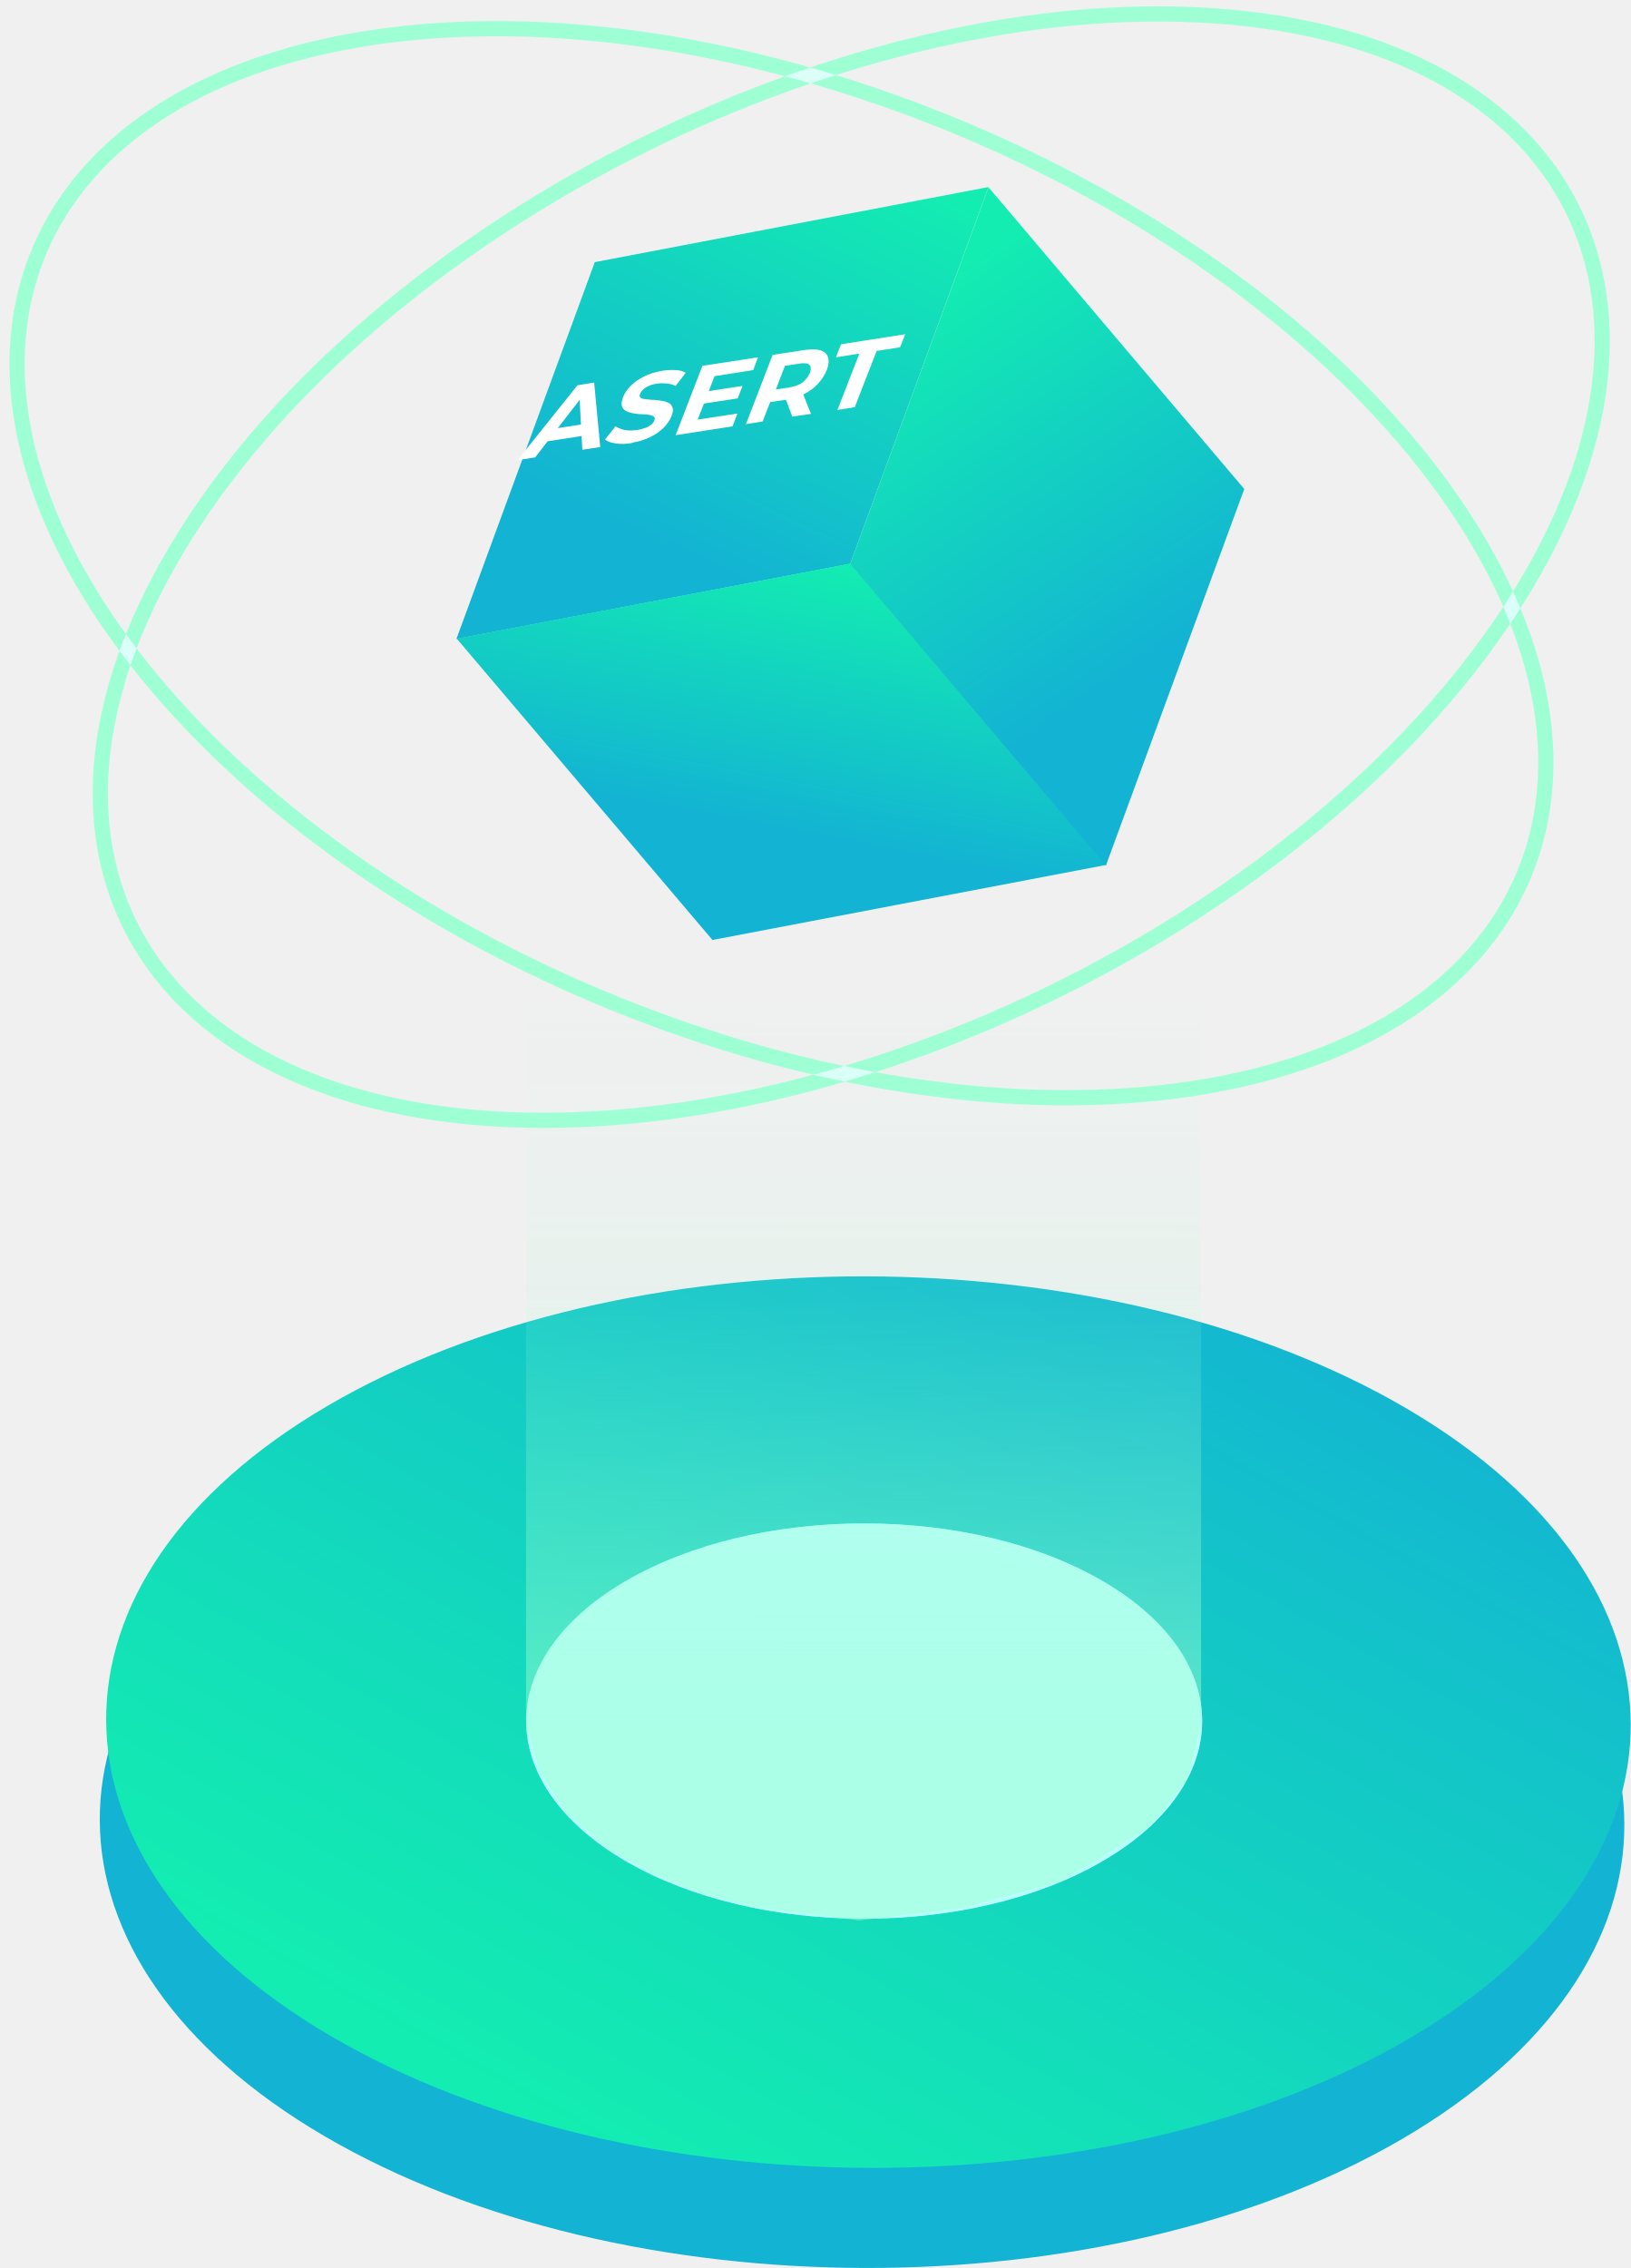
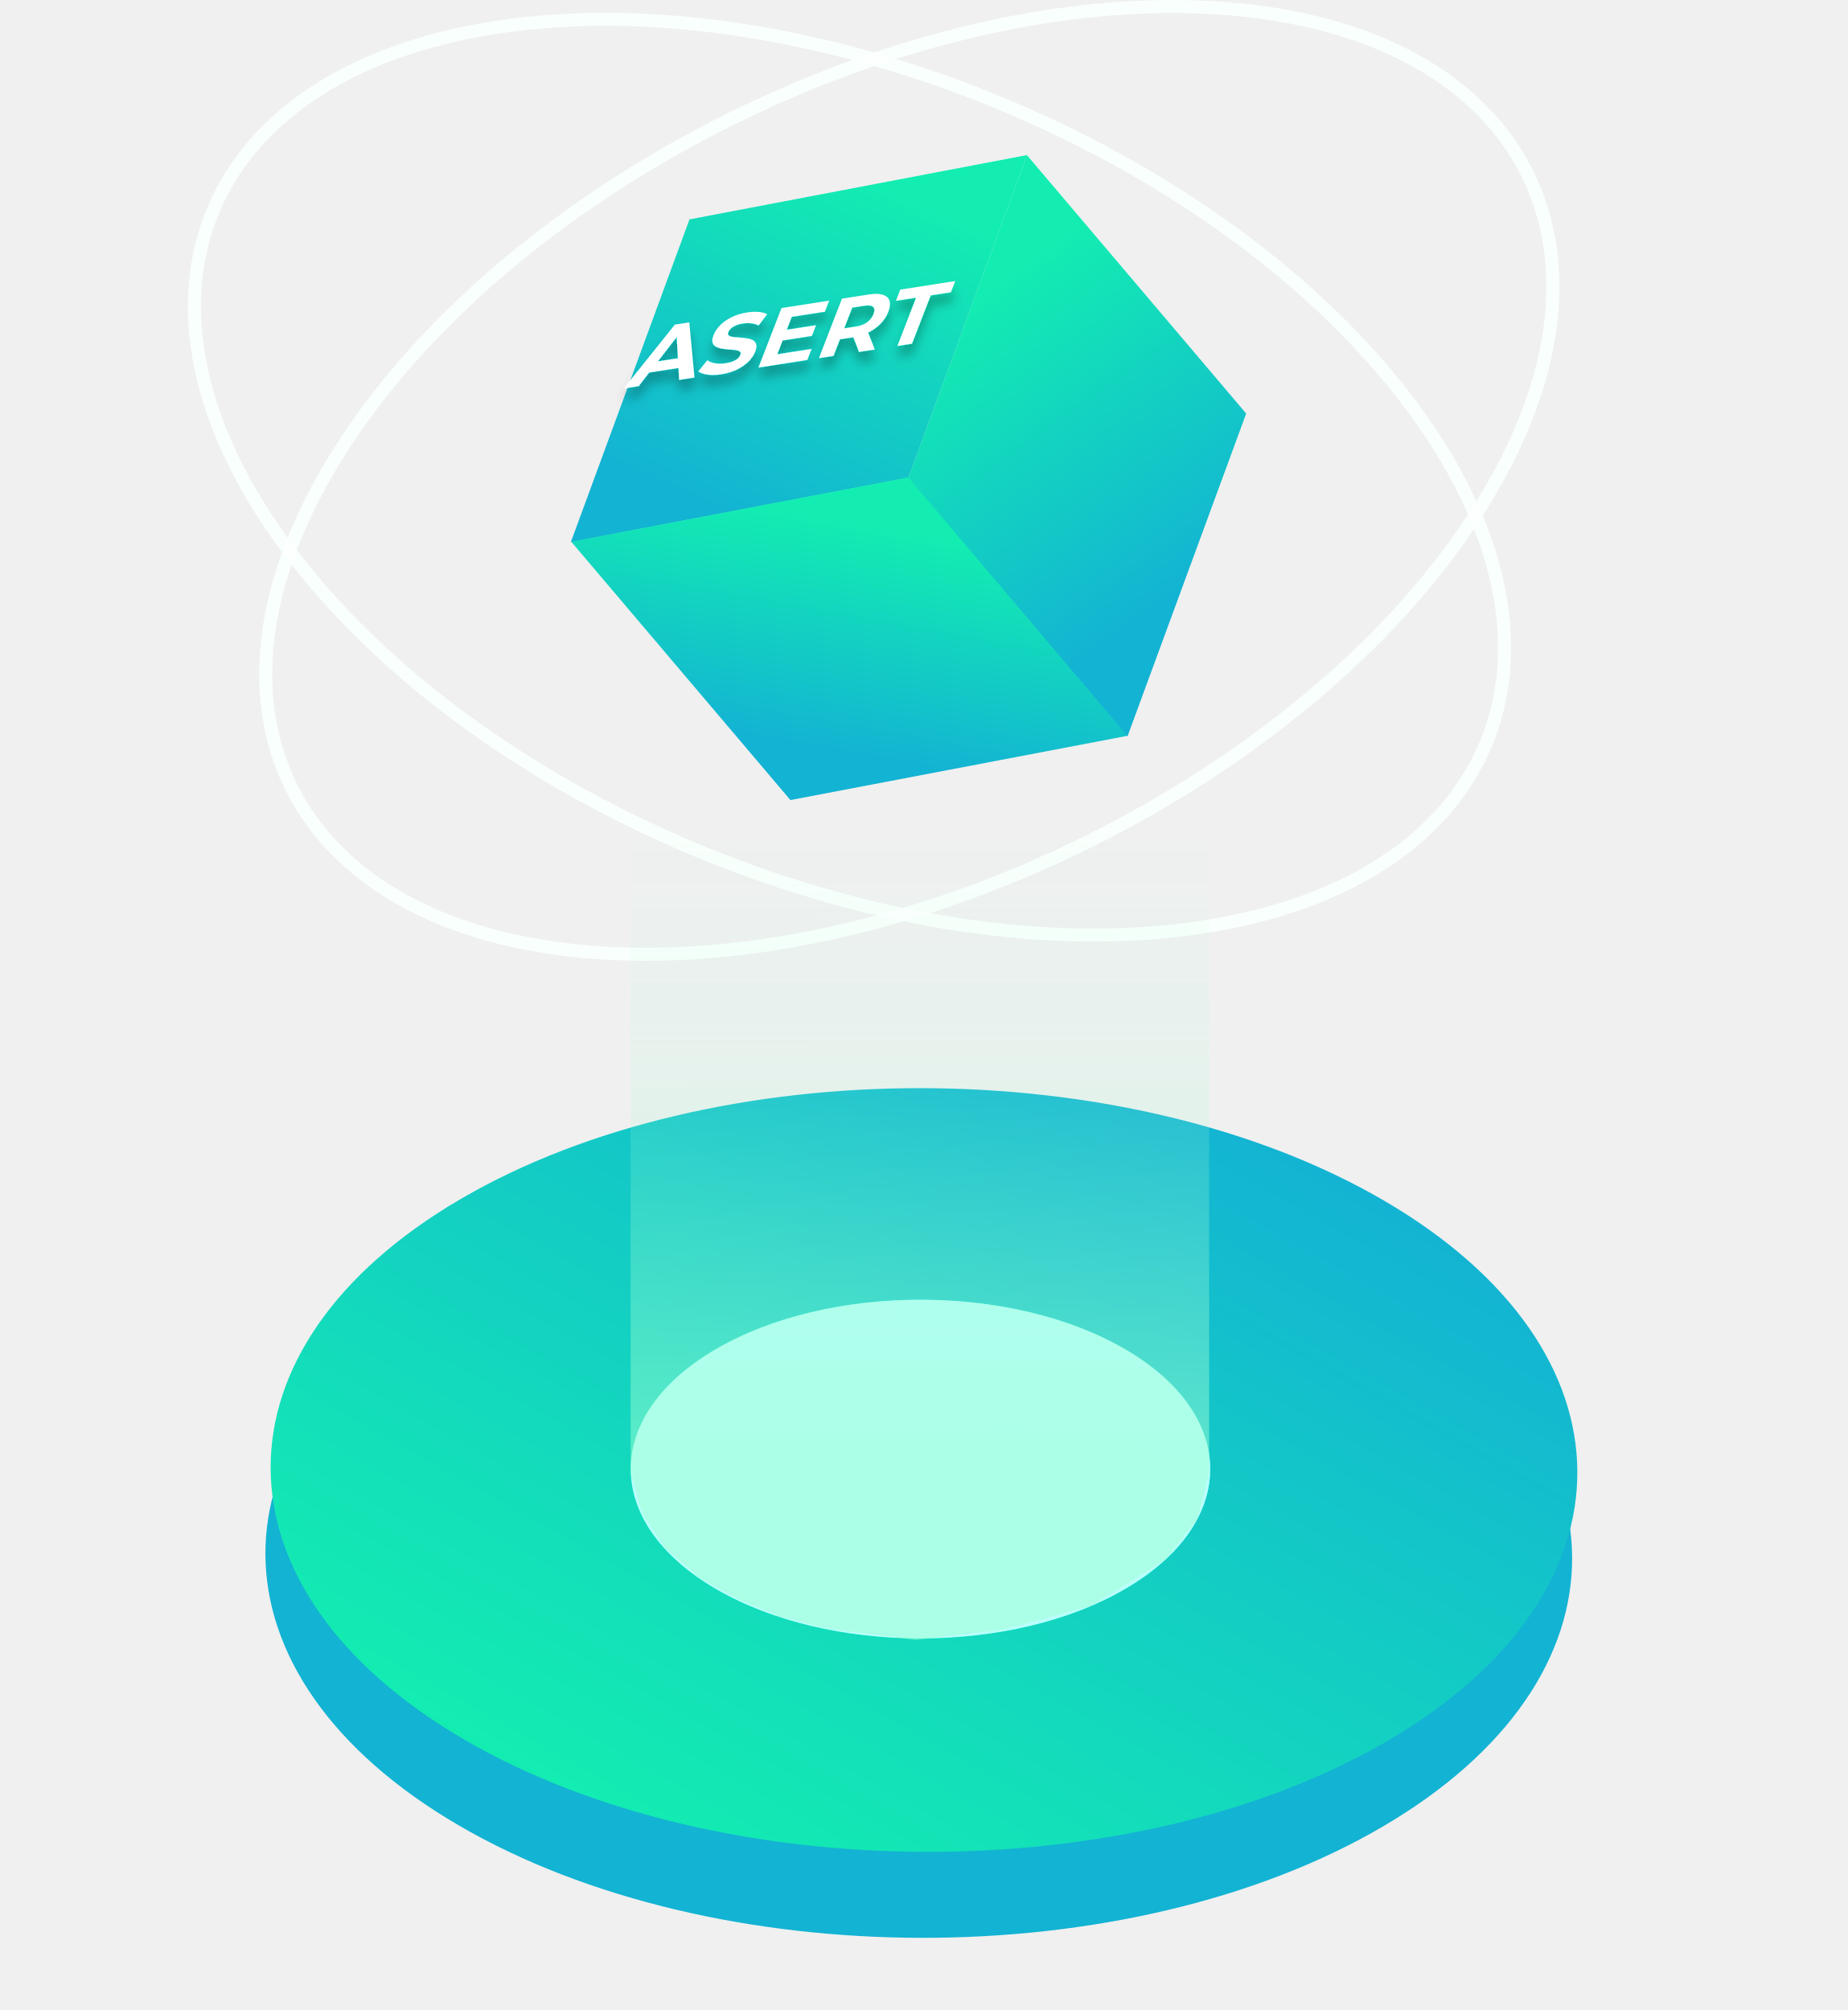
- <svg xmlns="http://www.w3.org/2000/svg" version="1.1" viewBox="0 0 536.3 745.8">
+ <svg xmlns="http://www.w3.org/2000/svg" fill="none" viewBox="25 24.04 709.14 771.5">
+   <path d="M555.44 725.247C457.846 782.298 299.098 781.996 200.867 724.573C102.636 667.149 102.119 574.35 199.713 517.299C297.306 460.249 456.054 460.551 554.285 517.974C652.517 575.397 653.033 668.197 555.44 725.247Z" fill="#13B3D3" />
+   <ellipse cx="206.024" cy="204.687" rx="206.024" ry="204.687" transform="matrix(0.863313 0.504669 -0.863313 0.504669 378.422 381)" fill="url(#paint0_linear_149_23)" />
+   <g style="mix-blend-mode:screen">
+     <ellipse cx="91.071" cy="91.054" rx="91.071" ry="91.054" transform="matrix(0.863313 0.504669 -0.863313 0.504669 378.219 496)" fill="#33FFA3" />
+   </g>
+   <g style="mix-blend-mode:screen">
+     <ellipse cx="91.071" cy="91.054" rx="91.071" ry="91.054" transform="matrix(0.863313 0.504669 -0.863313 0.504669 378.219 496)" fill="#9FFFD4" />
+   </g>
+   <g style="mix-blend-mode:screen">
+     <path d="M485.913 379.974C368.84 397.692 213.47 334.758 138.925 239.301C64.38 143.844 99.003 52.157 216.076 34.439C333.149 16.721 488.519 79.655 563.063 175.112C637.608 270.569 602.985 362.256 485.913 379.974Z" stroke="#9FFFD4" stroke-width="5" />
+   </g>
+   <g style="mix-blend-mode:screen">
+     <path d="M592.893 219.061C529.869 319.3 380.753 395.883 259.78 390.014C138.807 384.144 91.971 298.053 154.995 197.814C218.019 97.575 367.134 20.991 488.108 26.861C609.081 32.731 655.917 118.822 592.893 219.061Z" stroke="#9FFFD4" stroke-width="5" />
+   </g>
+   <rect width="131.893" height="131.977" transform="matrix(0.98231 -0.187261 -0.344987 0.938607 289.586 108.247)" fill="url(#paint1_linear_149_23)" />
+   <rect width="131.893" height="130.029" transform="matrix(0.98231 -0.187261 0.646869 0.762601 244.211 231.967)" fill="url(#paint2_linear_149_23)" />
+   <rect width="131.893" height="130.029" transform="matrix(0.344987 -0.938607 0.646869 0.762601 373.602 207.406)" fill="url(#paint3_linear_149_23)" />
+   <path d="M267 240H489V589L484.5 607L472.5 622.5L443.5 640.5L410 649.5L376.5 653.5L341.5 649L324.5 644.5L308.5 638L294 630L280.5 618.5L271.5 605L267 589V240Z" fill="url(#paint4_linear_149_23)" />
+   <g filter="url(#filter0_d_149_23)">
+     <path d="M264.341 173.159L283.978 148.636L289.512 147.776L291.49 168.941L285.61 169.855L284.567 151.06L286.781 150.716L270.082 172.267L264.341 173.159ZM271.632 167.425L274.673 163.18L287.124 161.245L287.091 165.023L271.632 167.425ZM301.804 167.707C299.868 168.008 298.104 168.057 296.514 167.854C294.933 167.629 293.752 167.209 292.972 166.594L296.416 162.317C297.184 162.852 298.182 163.239 299.412 163.477C300.673 163.69 302.03 163.684 303.482 163.458C304.589 163.286 305.514 163.051 306.259 162.751C307.035 162.426 307.656 162.053 308.122 161.633C308.588 161.213 308.914 160.764 309.099 160.285C309.335 159.676 309.267 159.237 308.894 158.967C308.53 158.676 307.975 158.486 307.23 158.398C306.492 158.287 305.654 158.213 304.716 158.175C303.808 158.111 302.907 158.006 302.01 157.859C301.137 157.708 300.377 157.458 299.733 157.108C299.088 156.759 298.652 156.233 298.425 155.532C298.221 154.828 298.355 153.866 298.827 152.648C299.333 151.342 300.161 150.099 301.312 148.918C302.494 147.712 303.956 146.677 305.699 145.813C307.474 144.924 309.503 144.302 311.785 143.948C313.307 143.711 314.738 143.652 316.079 143.771C317.428 143.868 318.537 144.166 319.406 144.665L316.122 148.949C315.228 148.515 314.271 148.244 313.251 148.137C312.239 148.008 311.191 148.028 310.107 148.196C309.024 148.364 308.09 148.622 307.305 148.969C306.521 149.316 305.903 149.708 305.452 150.146C305.009 150.563 304.69 151.021 304.497 151.522C304.269 152.109 304.337 152.548 304.701 152.84C305.074 153.109 305.633 153.288 306.379 153.377C307.124 153.465 307.951 153.541 308.858 153.605C309.788 153.665 310.694 153.759 311.576 153.888C312.481 154.013 313.256 154.251 313.901 154.6C314.545 154.95 314.97 155.477 315.174 156.182C315.401 156.883 315.282 157.832 314.819 159.028C314.322 160.312 313.486 161.546 312.313 162.731C311.139 163.915 309.665 164.952 307.89 165.841C306.139 166.727 304.11 167.348 301.804 167.707ZM326.493 150.681L338.148 148.87L336.555 152.982L324.9 154.793L326.493 150.681ZM323.268 160.016L336.444 157.969L334.801 162.212L316.056 165.124L324.904 142.278L343.199 139.435L341.556 143.678L328.829 145.655L323.268 160.016ZM339.259 161.519L348.107 138.672L358.586 137.044C360.753 136.708 362.49 136.755 363.797 137.186C365.112 137.595 365.956 138.353 366.329 139.461C366.702 140.569 366.555 141.982 365.889 143.701C365.232 145.398 364.237 146.933 362.904 148.306C361.579 149.657 360.006 150.781 358.185 151.677C356.365 152.573 354.371 153.19 352.203 153.527L344.837 154.671L348.224 151.967L344.862 160.649L339.259 161.519ZM354.65 159.128L351.808 151.778L357.791 150.849L360.702 158.188L354.65 159.128ZM347.997 152.554L346.467 150.461L353.522 149.365C355.252 149.096 356.678 148.547 357.8 147.718C358.932 146.868 359.737 145.822 360.218 144.582C360.706 143.32 360.659 142.407 360.075 141.843C359.492 141.28 358.336 141.132 356.606 141.401L349.551 142.497L353.014 139.597L347.997 152.554ZM369.369 156.841L376.548 138.303L368.8 139.506L370.469 135.198L391.566 131.92L389.897 136.228L382.15 137.432L374.971 155.971L369.369 156.841Z" fill="white" />
+   </g>
  <defs>
-     <style>
-       .cls-1 {
-         fill: none;
-         stroke: #9fffd4;
-         stroke-width: 5px;
-       }
- 
-       .cls-2 {
-         fill: url(#linear-gradient-5);
-       }
- 
-       .cls-3 {
-         fill: url(#linear-gradient-4);
-       }
- 
-       .cls-4 {
-         fill: url(#linear-gradient-3);
-       }
- 
-       .cls-5 {
-         fill: url(#linear-gradient-2);
-       }
- 
-       .cls-6 {
-         fill: url(#linear-gradient);
-       }
- 
-       .cls-7 {
-         fill: #13b3d3;
-       }
- 
-       .cls-8 {
-         isolation: isolate;
-       }
- 
-       .cls-9 {
-         fill: #fff;
-       }
- 
-       .cls-10 {
-         mix-blend-mode: screen;
-       }
- 
-       .cls-11 {
-         fill: #33ffa3;
-       }
- 
-       .cls-12 {
-         fill: #9fffd4;
-       }
-     </style>
-     <linearGradient id="linear-gradient" x1="152.1" y1="479.5" x2="142.9" y2="895.7" gradientTransform="translate(-435.4 838.8) rotate(30.3) scale(1 -.9) skewX(26.1)" gradientUnits="userSpaceOnUse">
-       <stop offset="0" stop-color="#13edb1" />
-       <stop offset="1" stop-color="#13b3d3" />
+     <filter id="filter0_d_149_23" x="260.188" y="131.528" width="135.531" height="50.023" filterUnits="userSpaceOnUse" color-interpolation-filters="sRGB">
+       <feFlood flood-opacity="0" result="BackgroundImageFix" />
+       <feColorMatrix in="SourceAlpha" type="matrix" values="0 0 0 0 0 0 0 0 0 0 0 0 0 0 0 0 0 0 127 0" result="hardAlpha" />
+       <feOffset dy="4" />
+       <feGaussianBlur stdDeviation="2" />
+       <feComposite in2="hardAlpha" operator="out" />
+       <feColorMatrix type="matrix" values="0 0 0 0 0 0 0 0 0 0 0 0 0 0 0 0 0 0 0.25 0" />
+       <feBlend mode="normal" in2="BackgroundImageFix" result="effect1_dropShadow_149_23" />
+       <feBlend mode="normal" in="SourceGraphic" in2="effect1_dropShadow_149_23" result="shape" />
+     </filter>
+     <linearGradient id="paint0_linear_149_23" x1="364.376" y1="409.375" x2="355.144" y2="-6.82" gradientUnits="userSpaceOnUse">
+       <stop stop-color="#13EDB1" />
+       <stop offset="1" stop-color="#13B3D3" />
    </linearGradient>
-     <linearGradient id="linear-gradient-2" x1="55.2" y1="749.6" x2="-6" y2="643.2" gradientTransform="translate(-26.8 794.1) rotate(-10.8) scale(1 -.9) skewX(27.2)" gradientUnits="userSpaceOnUse">
-       <stop offset="0" stop-color="#13edb1" />
-       <stop offset="1" stop-color="#13b3d3" />
+     <linearGradient id="paint1_linear_149_23" x1="96.444" y1="12.726" x2="35.178" y2="119.095" gradientUnits="userSpaceOnUse">
+       <stop stop-color="#13EDB1" />
+       <stop offset="1" stop-color="#13B3D3" />
    </linearGradient>
-     <linearGradient id="linear-gradient-3" x1="-88" y1="752.3" x2="-147.9" y2="646.7" gradientTransform="translate(825.4 758.6) rotate(-10.8) scale(1 -.9) skewX(-26.2)" gradientUnits="userSpaceOnUse">
-       <stop offset="0" stop-color="#13edb1" />
-       <stop offset="1" stop-color="#13b3d3" />
+     <linearGradient id="paint2_linear_149_23" x1="96.444" y1="12.538" x2="36.536" y2="118.108" gradientUnits="userSpaceOnUse">
+       <stop stop-color="#13EDB1" />
+       <stop offset="1" stop-color="#13B3D3" />
    </linearGradient>
-     <linearGradient id="linear-gradient-4" x1="-88" y1="699" x2="-147.9" y2="593.4" gradientTransform="translate(803.1 555.2) rotate(-69.8) scale(1 -.9) skewX(26.2)" gradientUnits="userSpaceOnUse">
-       <stop offset="0" stop-color="#13edb1" />
-       <stop offset="1" stop-color="#13b3d3" />
+     <linearGradient id="paint3_linear_149_23" x1="96.444" y1="12.538" x2="36.536" y2="118.108" gradientUnits="userSpaceOnUse">
+       <stop stop-color="#13EDB1" />
+       <stop offset="1" stop-color="#13B3D3" />
    </linearGradient>
-     <linearGradient id="linear-gradient-5" x1="284.1" y1="568.1" x2="283.9" y2="219.1" gradientTransform="translate(0 786) scale(1 -1)" gradientUnits="userSpaceOnUse">
-       <stop offset=".3" stop-color="#9fffd4" stop-opacity="0" />
-       <stop offset=".6" stop-color="#9fffd4" stop-opacity=".1" />
-       <stop offset="1" stop-color="#9fffd4" stop-opacity=".5" />
+     <linearGradient id="paint4_linear_149_23" x1="378.081" y1="240" x2="377.919" y2="589" gradientUnits="userSpaceOnUse">
+       <stop offset="0.276" stop-color="#9FFFD4" stop-opacity="0" />
+       <stop offset="0.573" stop-color="#9FFFD4" stop-opacity="0.129" />
+       <stop offset="1" stop-color="#9FFFD4" stop-opacity="0.53" />
    </linearGradient>
  </defs>
-   <g class="cls-8">
-     <g id="Layer_1">
-       <path class="cls-7" d="M461.4,703.2c-97.6,57.1-256.3,56.7-354.6-.7-98.2-57.4-98.7-150.2-1.2-207.3,97.6-57.1,256.3-56.7,354.6.7,98.2,57.4,98.7,150.2,1.2,207.3Z" />
-       <path class="cls-6" d="M462.3,463c98.2,57.4,98.7,150.2,1.2,207.3-97.6,57.1-256.3,56.7-354.6-.7-98.2-57.4-98.7-150.2-1.2-207.3,97.6-57.1,256.3-56.7,354.6.7Z" />
-       <g class="cls-10">
-         <path class="cls-11" d="M362.8,520c43.4,25.4,43.4,66.5,0,91.9-43.4,25.4-113.8,25.4-157.2,0s-43.4-66.5,0-91.9c43.4-25.4,113.8-25.4,157.2,0Z" />
-       </g>
-       <g class="cls-10">
-         <path class="cls-12" d="M362.8,520c43.4,25.4,43.4,66.5,0,91.9-43.4,25.4-113.8,25.4-157.2,0s-43.4-66.5,0-91.9c43.4-25.4,113.8-25.4,157.2,0Z" />
-       </g>
-       <g class="cls-10">
-         <path class="cls-1" d="M391.9,358c-117.1,17.7-272.4-45.2-347-140.7C-29.6,121.8,5,30.2,122.1,12.4,239.1-5.3,394.5,57.7,469.1,153.1c74.5,95.5,39.9,187.1-77.1,204.9Z" />
-       </g>
-       <g class="cls-10">
-         <path class="cls-1" d="M498.9,197.1c-63,100.2-212.1,176.8-333.1,171-121-5.9-167.8-92-104.8-192.2C124,75.6,273.1-1,394.1,4.9c121,5.9,167.8,92,104.8,192.2Z" />
-       </g>
-       <polygon class="cls-5" points="195.6 86.2 325.1 61.5 279.6 185.4 150.1 210.1 195.6 86.2" />
-       <polygon class="cls-4" points="150.2 210 279.8 185.3 363.9 284.4 234.3 309.1 150.2 210" />
-       <polygon class="cls-3" points="279.6 185.4 325.1 61.6 409.2 160.8 363.7 284.6 279.6 185.4" />
-       <path class="cls-2" d="M173,218h222v349l-4.5,18-12,15.5-29,18-33.5,9-33.5,4-35-4.5-17-4.5-16-6.5-14.5-8-13.5-11.5-9-13.5-4.5-16V218Z" />
-       <path class="cls-9" d="M170.3,151.2l19.6-24.5,5.5-.9,2,21.2-5.9.9-1-18.8,2.2-.3-16.7,21.6-5.7.9ZM177.6,145.4l3-4.2,12.5-1.9v3.8s-15.5,2.4-15.5,2.4ZM207.8,145.7c-1.9.3-3.7.4-5.3.1-1.6-.2-2.8-.6-3.5-1.3l3.4-4.3c.8.5,1.8.9,3,1.2,1.3.2,2.6.2,4.1,0,1.1-.2,2-.4,2.8-.7.8-.3,1.4-.7,1.9-1.1s.8-.9,1-1.3c.2-.6.2-1-.2-1.3-.4-.3-.9-.5-1.7-.6-.7-.1-1.6-.2-2.5-.2-.9,0-1.8-.2-2.7-.3-.9-.2-1.6-.4-2.3-.8-.6-.3-1.1-.9-1.3-1.6-.2-.7,0-1.7.4-2.9.5-1.3,1.3-2.5,2.5-3.7,1.2-1.2,2.6-2.2,4.4-3.1,1.8-.9,3.8-1.5,6.1-1.9,1.5-.2,3-.3,4.3-.2,1.3,0,2.5.4,3.3.9l-3.3,4.3c-.9-.4-1.9-.7-2.9-.8-1-.1-2.1-.1-3.1,0-1.1.2-2,.4-2.8.8-.8.3-1.4.7-1.9,1.2-.4.4-.8.9-1,1.4-.2.6-.2,1,.2,1.3.4.3.9.4,1.7.5.7,0,1.6.2,2.5.2.9,0,1.8.2,2.7.3.9.1,1.7.4,2.3.7.6.3,1.1.9,1.3,1.6.2.7.1,1.6-.4,2.8-.5,1.3-1.3,2.5-2.5,3.7-1.2,1.2-2.6,2.2-4.4,3.1-1.8.9-3.8,1.5-6.1,1.9ZM232.5,128.7l11.7-1.8-1.6,4.1-11.7,1.8,1.6-4.1ZM229.3,138l13.2-2-1.6,4.2-18.7,2.9,8.8-22.8,18.3-2.8-1.6,4.2-12.7,2-5.6,14.4ZM245.3,139.5l8.8-22.8,10.5-1.6c2.2-.3,3.9-.3,5.2.1,1.3.4,2.2,1.2,2.5,2.3.4,1.1.2,2.5-.4,4.2-.7,1.7-1.7,3.2-3,4.6-1.3,1.4-2.9,2.5-4.7,3.4-1.8.9-3.8,1.5-6,1.8l-7.4,1.1,3.4-2.7-3.4,8.7-5.6.9ZM260.6,137.1l-2.8-7.4,6-.9,2.9,7.3-6.1.9ZM254,130.6l-1.5-2.1,7.1-1.1c1.7-.3,3.2-.8,4.3-1.6,1.1-.9,1.9-1.9,2.4-3.1.5-1.3.4-2.2-.1-2.7-.6-.6-1.7-.7-3.5-.4l-7.1,1.1,3.5-2.9-5,13ZM275.4,134.8l7.2-18.5-7.7,1.2,1.7-4.3,21.1-3.3-1.7,4.3-7.7,1.2-7.2,18.5-5.6.9Z" />
-     </g>
-   </g>
</svg>
